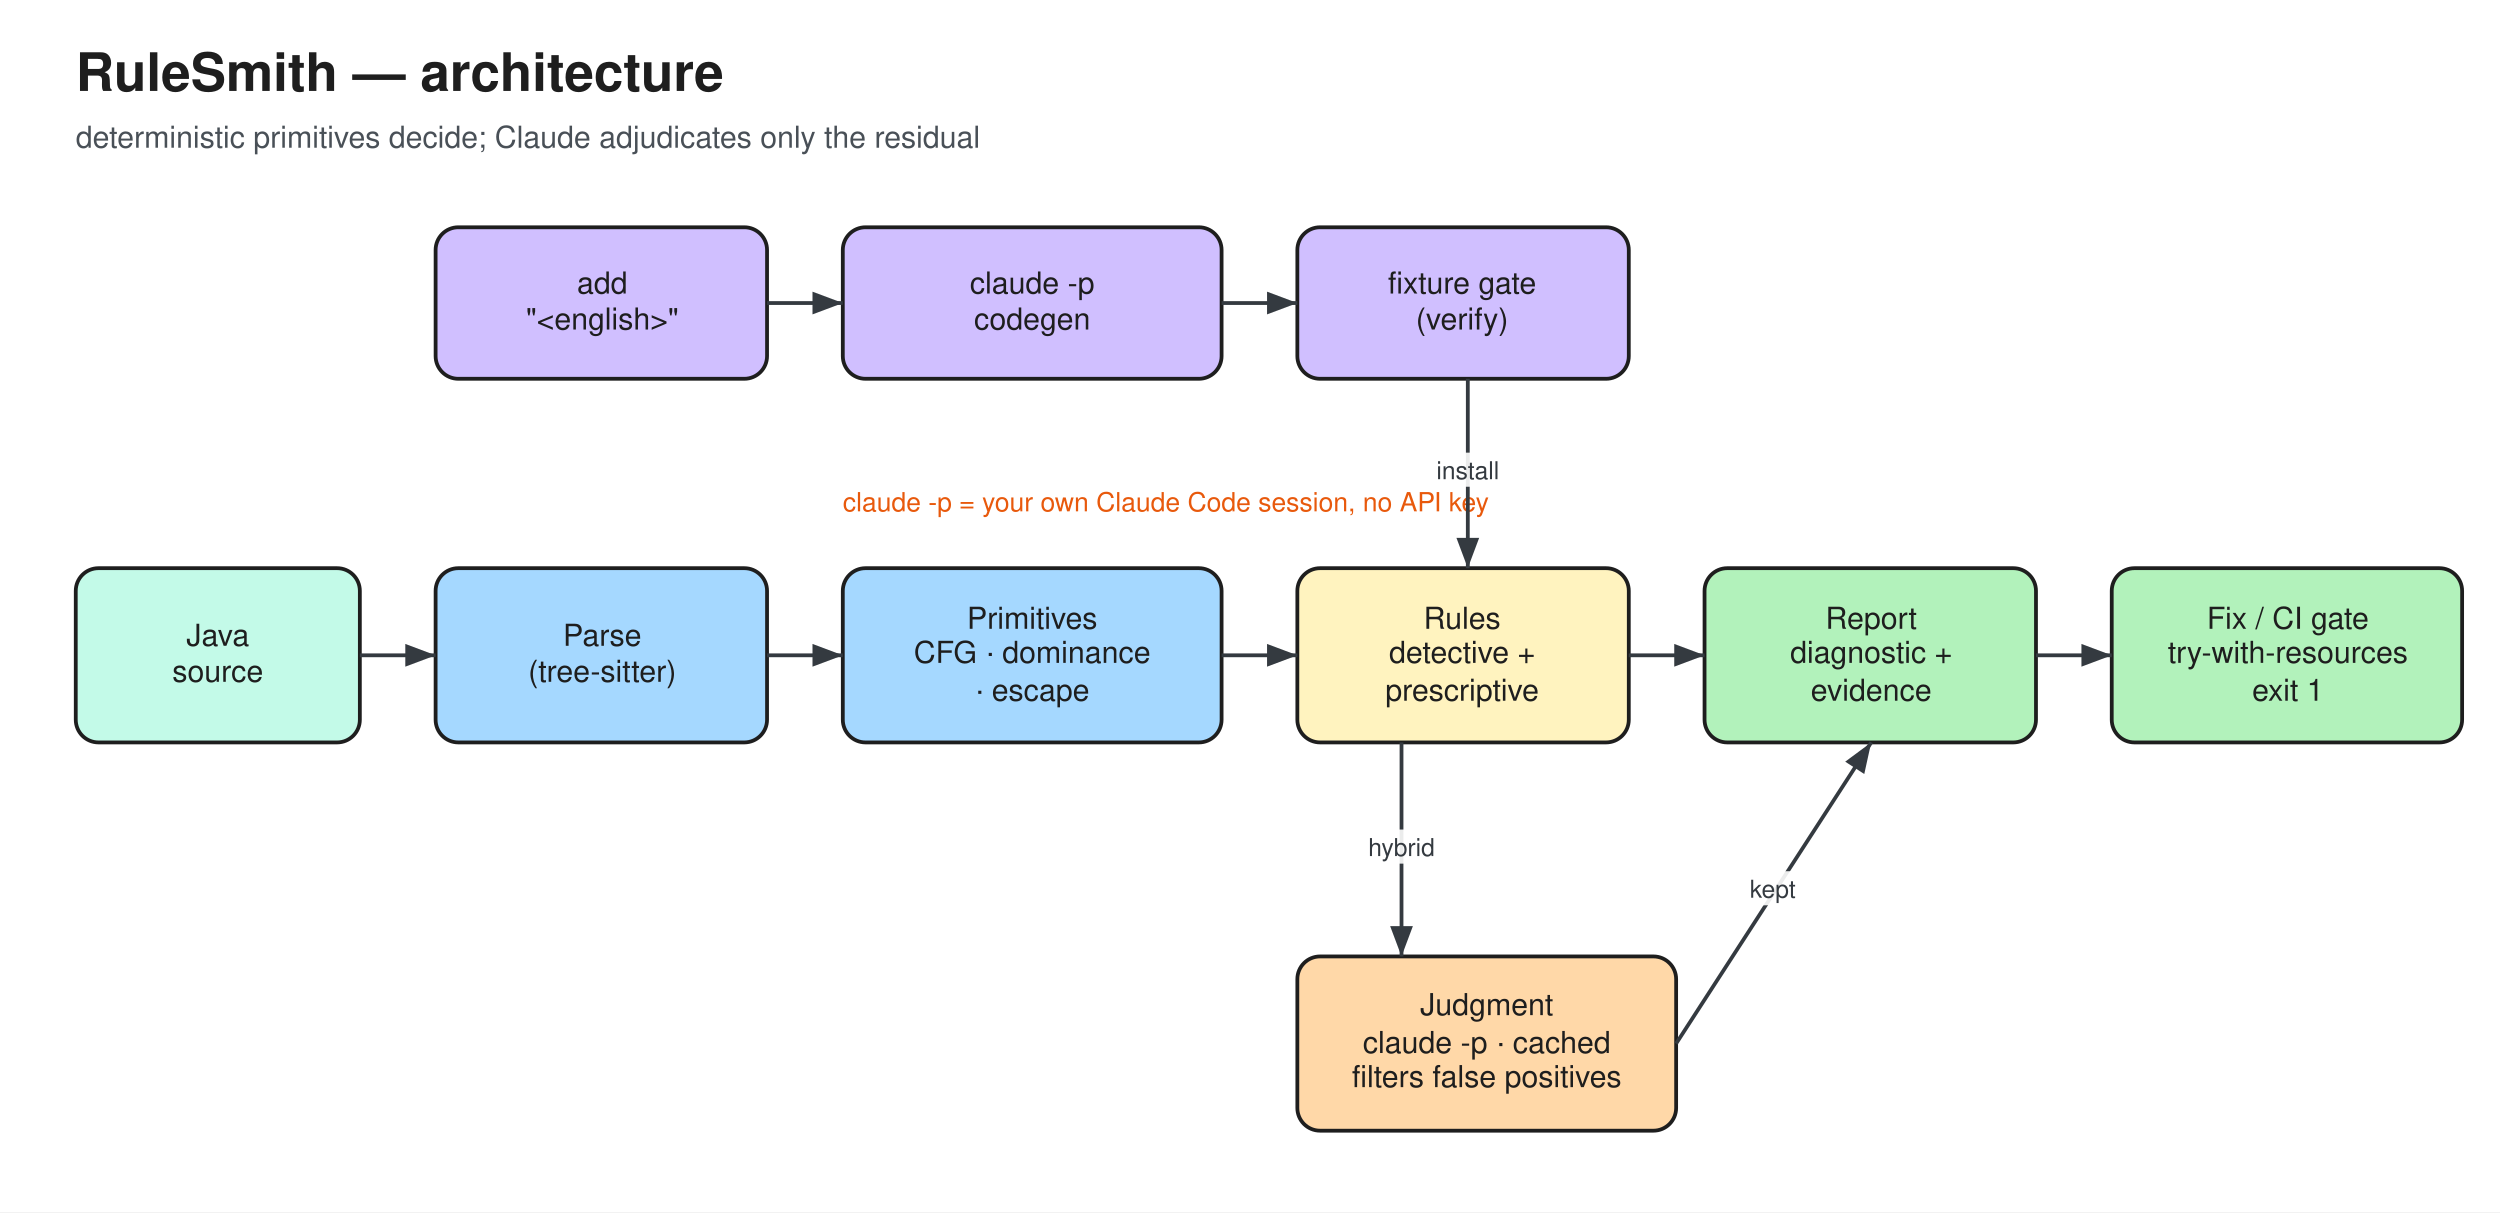
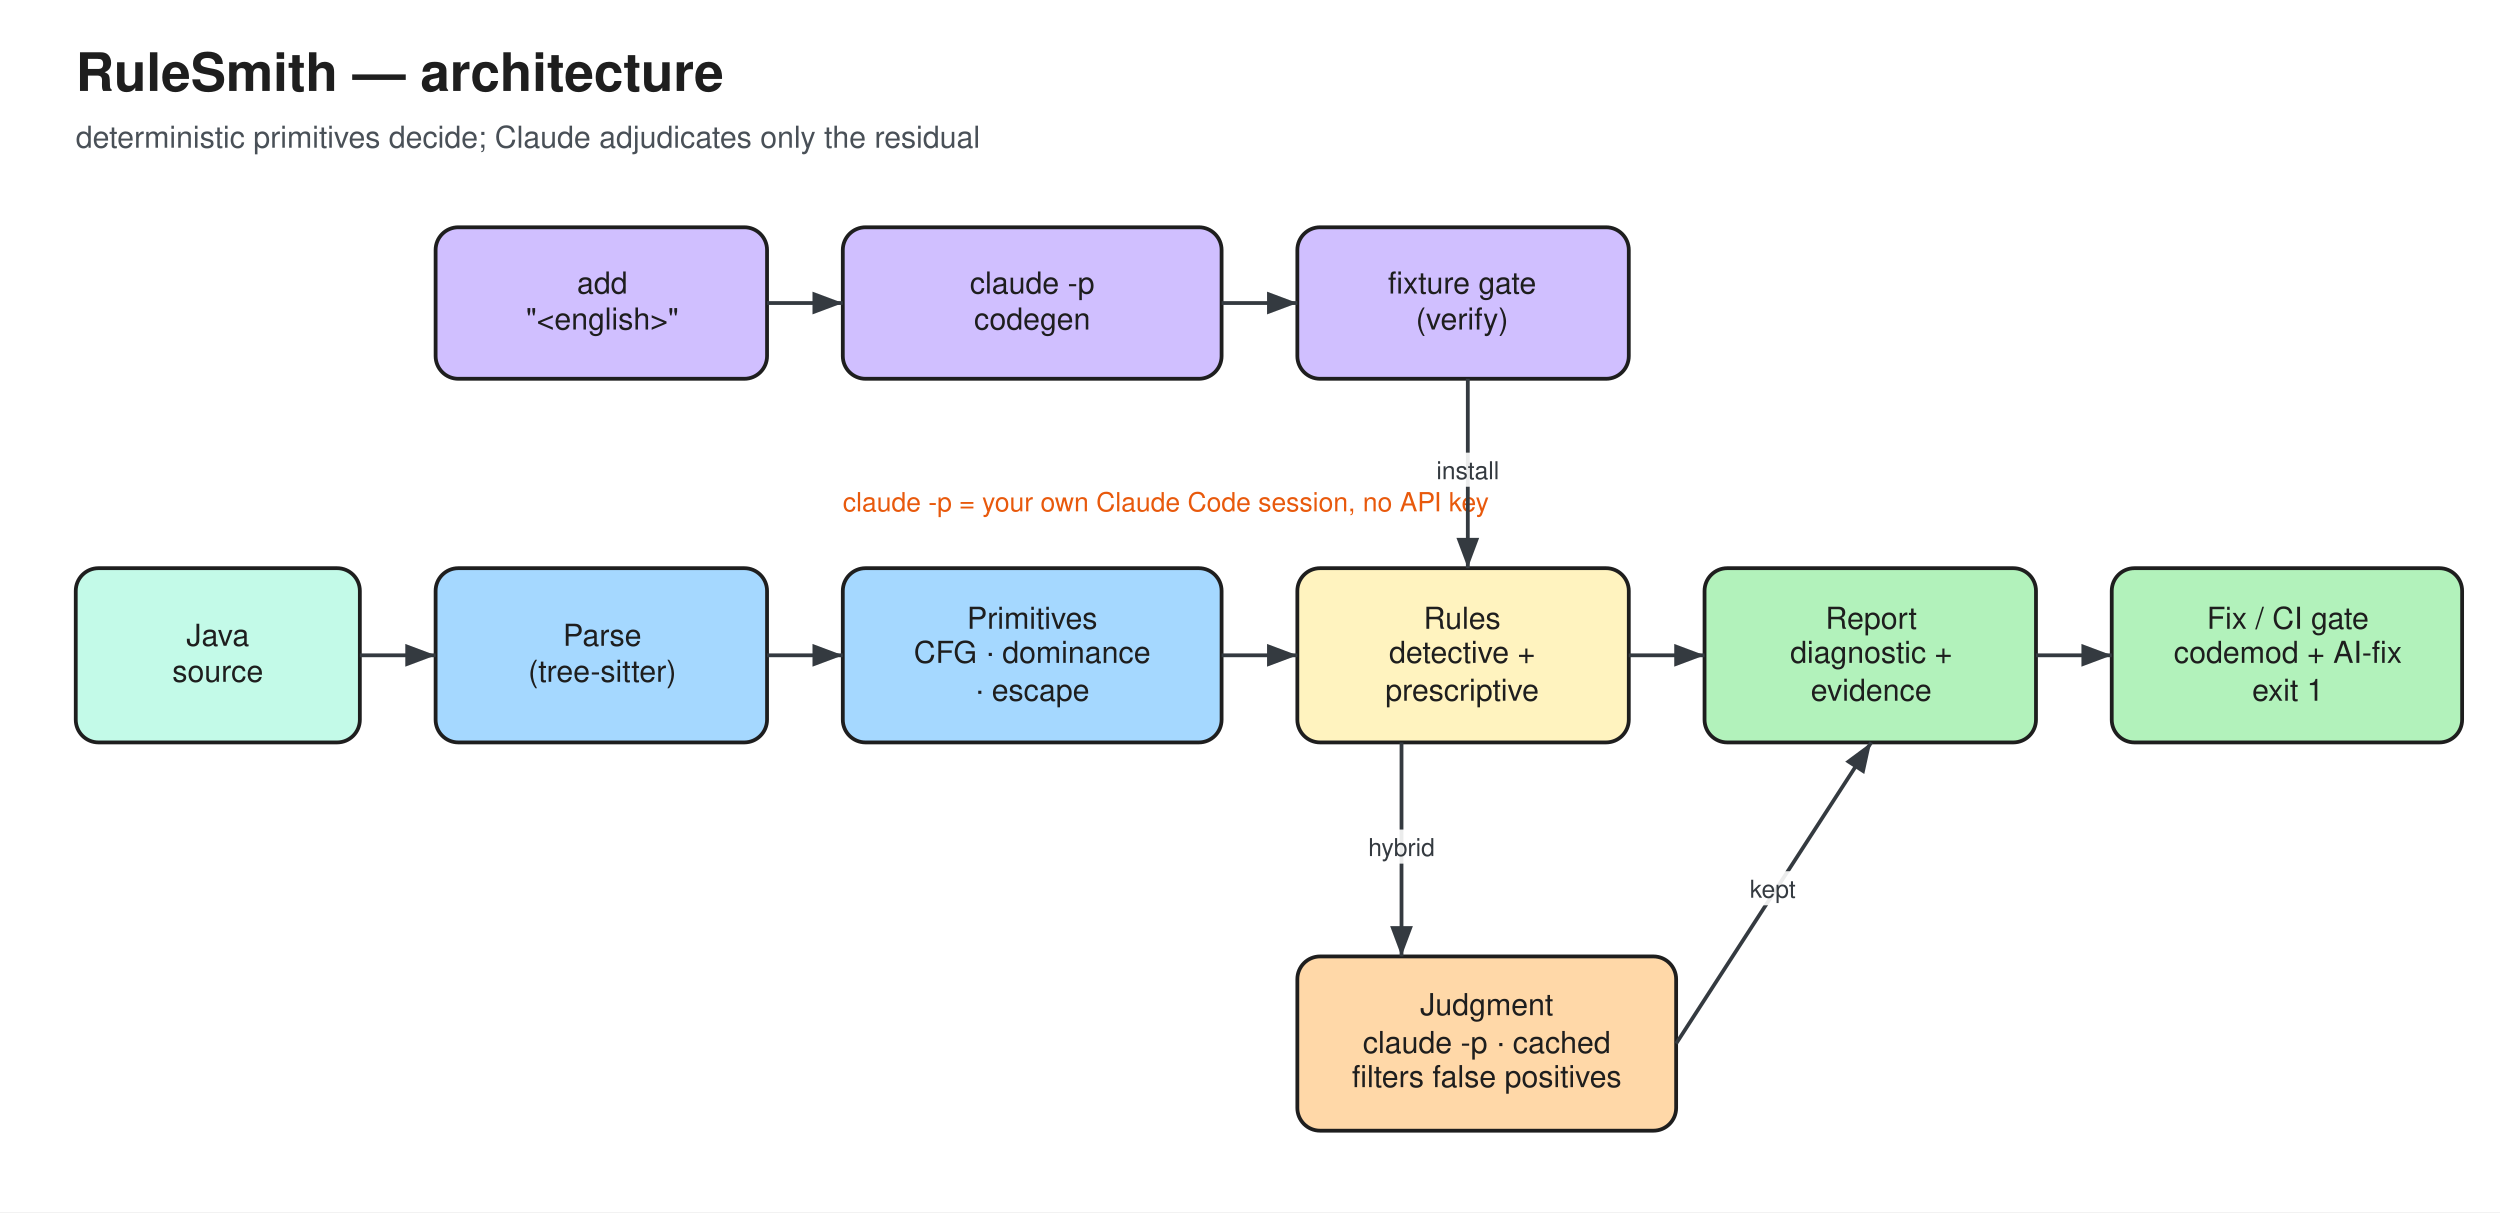
<svg xmlns="http://www.w3.org/2000/svg" width="1320" height="640" viewBox="0 0 1320 640" font-family="Helvetica,Arial,sans-serif">
  <rect width="1320" height="640" fill="#ffffff" />
  <defs>
    <marker id="ah" markerWidth="10" markerHeight="10" refX="8" refY="3" orient="auto" markerUnits="strokeWidth">
      <path d="M0,0 L8,3 L0,6 z" fill="#343a40" />
    </marker>
  </defs>
  <text x="40" y="48" font-size="28" font-weight="bold" fill="#1e1e1e">RuleSmith — architecture</text>
  <text x="40" y="78" font-size="16" fill="#495057">deterministic primitives decide; Claude adjudicates only the residual</text>
  <text x="445" y="270" font-size="14" fill="#e8590c">claude -p = your own Claude Code session, no API key</text>
  <rect x="40" y="300" width="150" height="92" rx="12" fill="#c3fae8" stroke="#1e1e1e" stroke-width="2" />
  <text x="115" y="341" font-size="16" font-family="Helvetica,Arial,sans-serif" text-anchor="middle" fill="#1e1e1e">Java</text>
  <text x="115" y="360" font-size="16" font-family="Helvetica,Arial,sans-serif" text-anchor="middle" fill="#1e1e1e">source</text>
  <rect x="230" y="300" width="175" height="92" rx="12" fill="#a5d8ff" stroke="#1e1e1e" stroke-width="2" />
  <text x="318" y="341" font-size="16" font-family="Helvetica,Arial,sans-serif" text-anchor="middle" fill="#1e1e1e">Parse</text>
  <text x="318" y="360" font-size="16" font-family="Helvetica,Arial,sans-serif" text-anchor="middle" fill="#1e1e1e">(tree-sitter)</text>
  <rect x="445" y="300" width="200" height="92" rx="12" fill="#a5d8ff" stroke="#1e1e1e" stroke-width="2" />
  <text x="545" y="332" font-size="16" font-family="Helvetica,Arial,sans-serif" text-anchor="middle" fill="#1e1e1e">Primitives</text>
  <text x="545" y="350" font-size="16" font-family="Helvetica,Arial,sans-serif" text-anchor="middle" fill="#1e1e1e">CFG · dominance</text>
  <text x="545" y="370" font-size="16" font-family="Helvetica,Arial,sans-serif" text-anchor="middle" fill="#1e1e1e">· escape</text>
  <rect x="685" y="300" width="175" height="92" rx="12" fill="#fff3bf" stroke="#1e1e1e" stroke-width="2" />
  <text x="772" y="332" font-size="16" font-family="Helvetica,Arial,sans-serif" text-anchor="middle" fill="#1e1e1e">Rules</text>
  <text x="772" y="350" font-size="16" font-family="Helvetica,Arial,sans-serif" text-anchor="middle" fill="#1e1e1e">detective +</text>
  <text x="772" y="370" font-size="16" font-family="Helvetica,Arial,sans-serif" text-anchor="middle" fill="#1e1e1e">prescriptive</text>
  <rect x="900" y="300" width="175" height="92" rx="12" fill="#b2f2bb" stroke="#1e1e1e" stroke-width="2" />
  <text x="988" y="332" font-size="16" font-family="Helvetica,Arial,sans-serif" text-anchor="middle" fill="#1e1e1e">Report</text>
  <text x="988" y="350" font-size="16" font-family="Helvetica,Arial,sans-serif" text-anchor="middle" fill="#1e1e1e">diagnostic +</text>
  <text x="988" y="370" font-size="16" font-family="Helvetica,Arial,sans-serif" text-anchor="middle" fill="#1e1e1e">evidence</text>
  <rect x="1115" y="300" width="185" height="92" rx="12" fill="#b2f2bb" stroke="#1e1e1e" stroke-width="2" />
  <text x="1208" y="332" font-size="16" font-family="Helvetica,Arial,sans-serif" text-anchor="middle" fill="#1e1e1e">Fix / CI gate</text>
-   <text x="1208" y="350" font-size="16" font-family="Helvetica,Arial,sans-serif" text-anchor="middle" fill="#1e1e1e">try-with-resources</text>
+   <text x="1208" y="350" font-size="16" font-family="Helvetica,Arial,sans-serif" text-anchor="middle" fill="#1e1e1e">codemod + AI-fix</text>
  <text x="1208" y="370" font-size="16" font-family="Helvetica,Arial,sans-serif" text-anchor="middle" fill="#1e1e1e">exit 1</text>
  <rect x="230" y="120" width="175" height="80" rx="12" fill="#d0bfff" stroke="#1e1e1e" stroke-width="2" />
  <text x="318" y="155" font-size="16" font-family="Helvetica,Arial,sans-serif" text-anchor="middle" fill="#1e1e1e">add</text>
  <text x="318" y="174" font-size="16" font-family="Helvetica,Arial,sans-serif" text-anchor="middle" fill="#1e1e1e">"&lt;english&gt;"</text>
  <rect x="445" y="120" width="200" height="80" rx="12" fill="#d0bfff" stroke="#1e1e1e" stroke-width="2" />
  <text x="545" y="155" font-size="16" font-family="Helvetica,Arial,sans-serif" text-anchor="middle" fill="#1e1e1e">claude -p</text>
  <text x="545" y="174" font-size="16" font-family="Helvetica,Arial,sans-serif" text-anchor="middle" fill="#1e1e1e">codegen</text>
  <rect x="685" y="120" width="175" height="80" rx="12" fill="#d0bfff" stroke="#1e1e1e" stroke-width="2" />
  <text x="772" y="155" font-size="16" font-family="Helvetica,Arial,sans-serif" text-anchor="middle" fill="#1e1e1e">fixture gate</text>
  <text x="772" y="174" font-size="16" font-family="Helvetica,Arial,sans-serif" text-anchor="middle" fill="#1e1e1e">(verify)</text>
  <rect x="685" y="505" width="200" height="92" rx="12" fill="#ffd8a8" stroke="#1e1e1e" stroke-width="2" />
  <text x="785" y="536" font-size="16" font-family="Helvetica,Arial,sans-serif" text-anchor="middle" fill="#1e1e1e">Judgment</text>
  <text x="785" y="556" font-size="16" font-family="Helvetica,Arial,sans-serif" text-anchor="middle" fill="#1e1e1e">claude -p · cached</text>
  <text x="785" y="574" font-size="16" font-family="Helvetica,Arial,sans-serif" text-anchor="middle" fill="#1e1e1e">filters false positives</text>
  <line x1="190" y1="346" x2="230" y2="346" stroke="#343a40" stroke-width="2" marker-end="url(#ah)" />
  <line x1="405" y1="346" x2="445" y2="346" stroke="#343a40" stroke-width="2" marker-end="url(#ah)" />
  <line x1="645" y1="346" x2="685" y2="346" stroke="#343a40" stroke-width="2" marker-end="url(#ah)" />
  <line x1="860" y1="346" x2="900" y2="346" stroke="#343a40" stroke-width="2" marker-end="url(#ah)" />
  <line x1="1075" y1="346" x2="1115" y2="346" stroke="#343a40" stroke-width="2" marker-end="url(#ah)" />
  <line x1="405" y1="160" x2="445" y2="160" stroke="#343a40" stroke-width="2" marker-end="url(#ah)" />
  <line x1="645" y1="160" x2="685" y2="160" stroke="#343a40" stroke-width="2" marker-end="url(#ah)" />
  <line x1="775" y1="200" x2="775" y2="300" stroke="#343a40" stroke-width="2" marker-end="url(#ah)" />
  <rect x="749" y="239" width="52" height="18" fill="#ffffff" opacity="0.9" />
  <text x="775" y="253" font-size="13" text-anchor="middle" fill="#343a40">install</text>
  <line x1="740" y1="392" x2="740" y2="505" stroke="#343a40" stroke-width="2" marker-end="url(#ah)" />
  <rect x="714" y="438" width="52" height="18" fill="#ffffff" opacity="0.9" />
  <text x="740" y="452" font-size="13" text-anchor="middle" fill="#343a40">hybrid</text>
  <line x1="885" y1="551" x2="988" y2="392" stroke="#343a40" stroke-width="2" marker-end="url(#ah)" />
  <rect x="910" y="460" width="52" height="18" fill="#ffffff" opacity="0.9" />
  <text x="936" y="474" font-size="13" text-anchor="middle" fill="#343a40">kept</text>
</svg>
